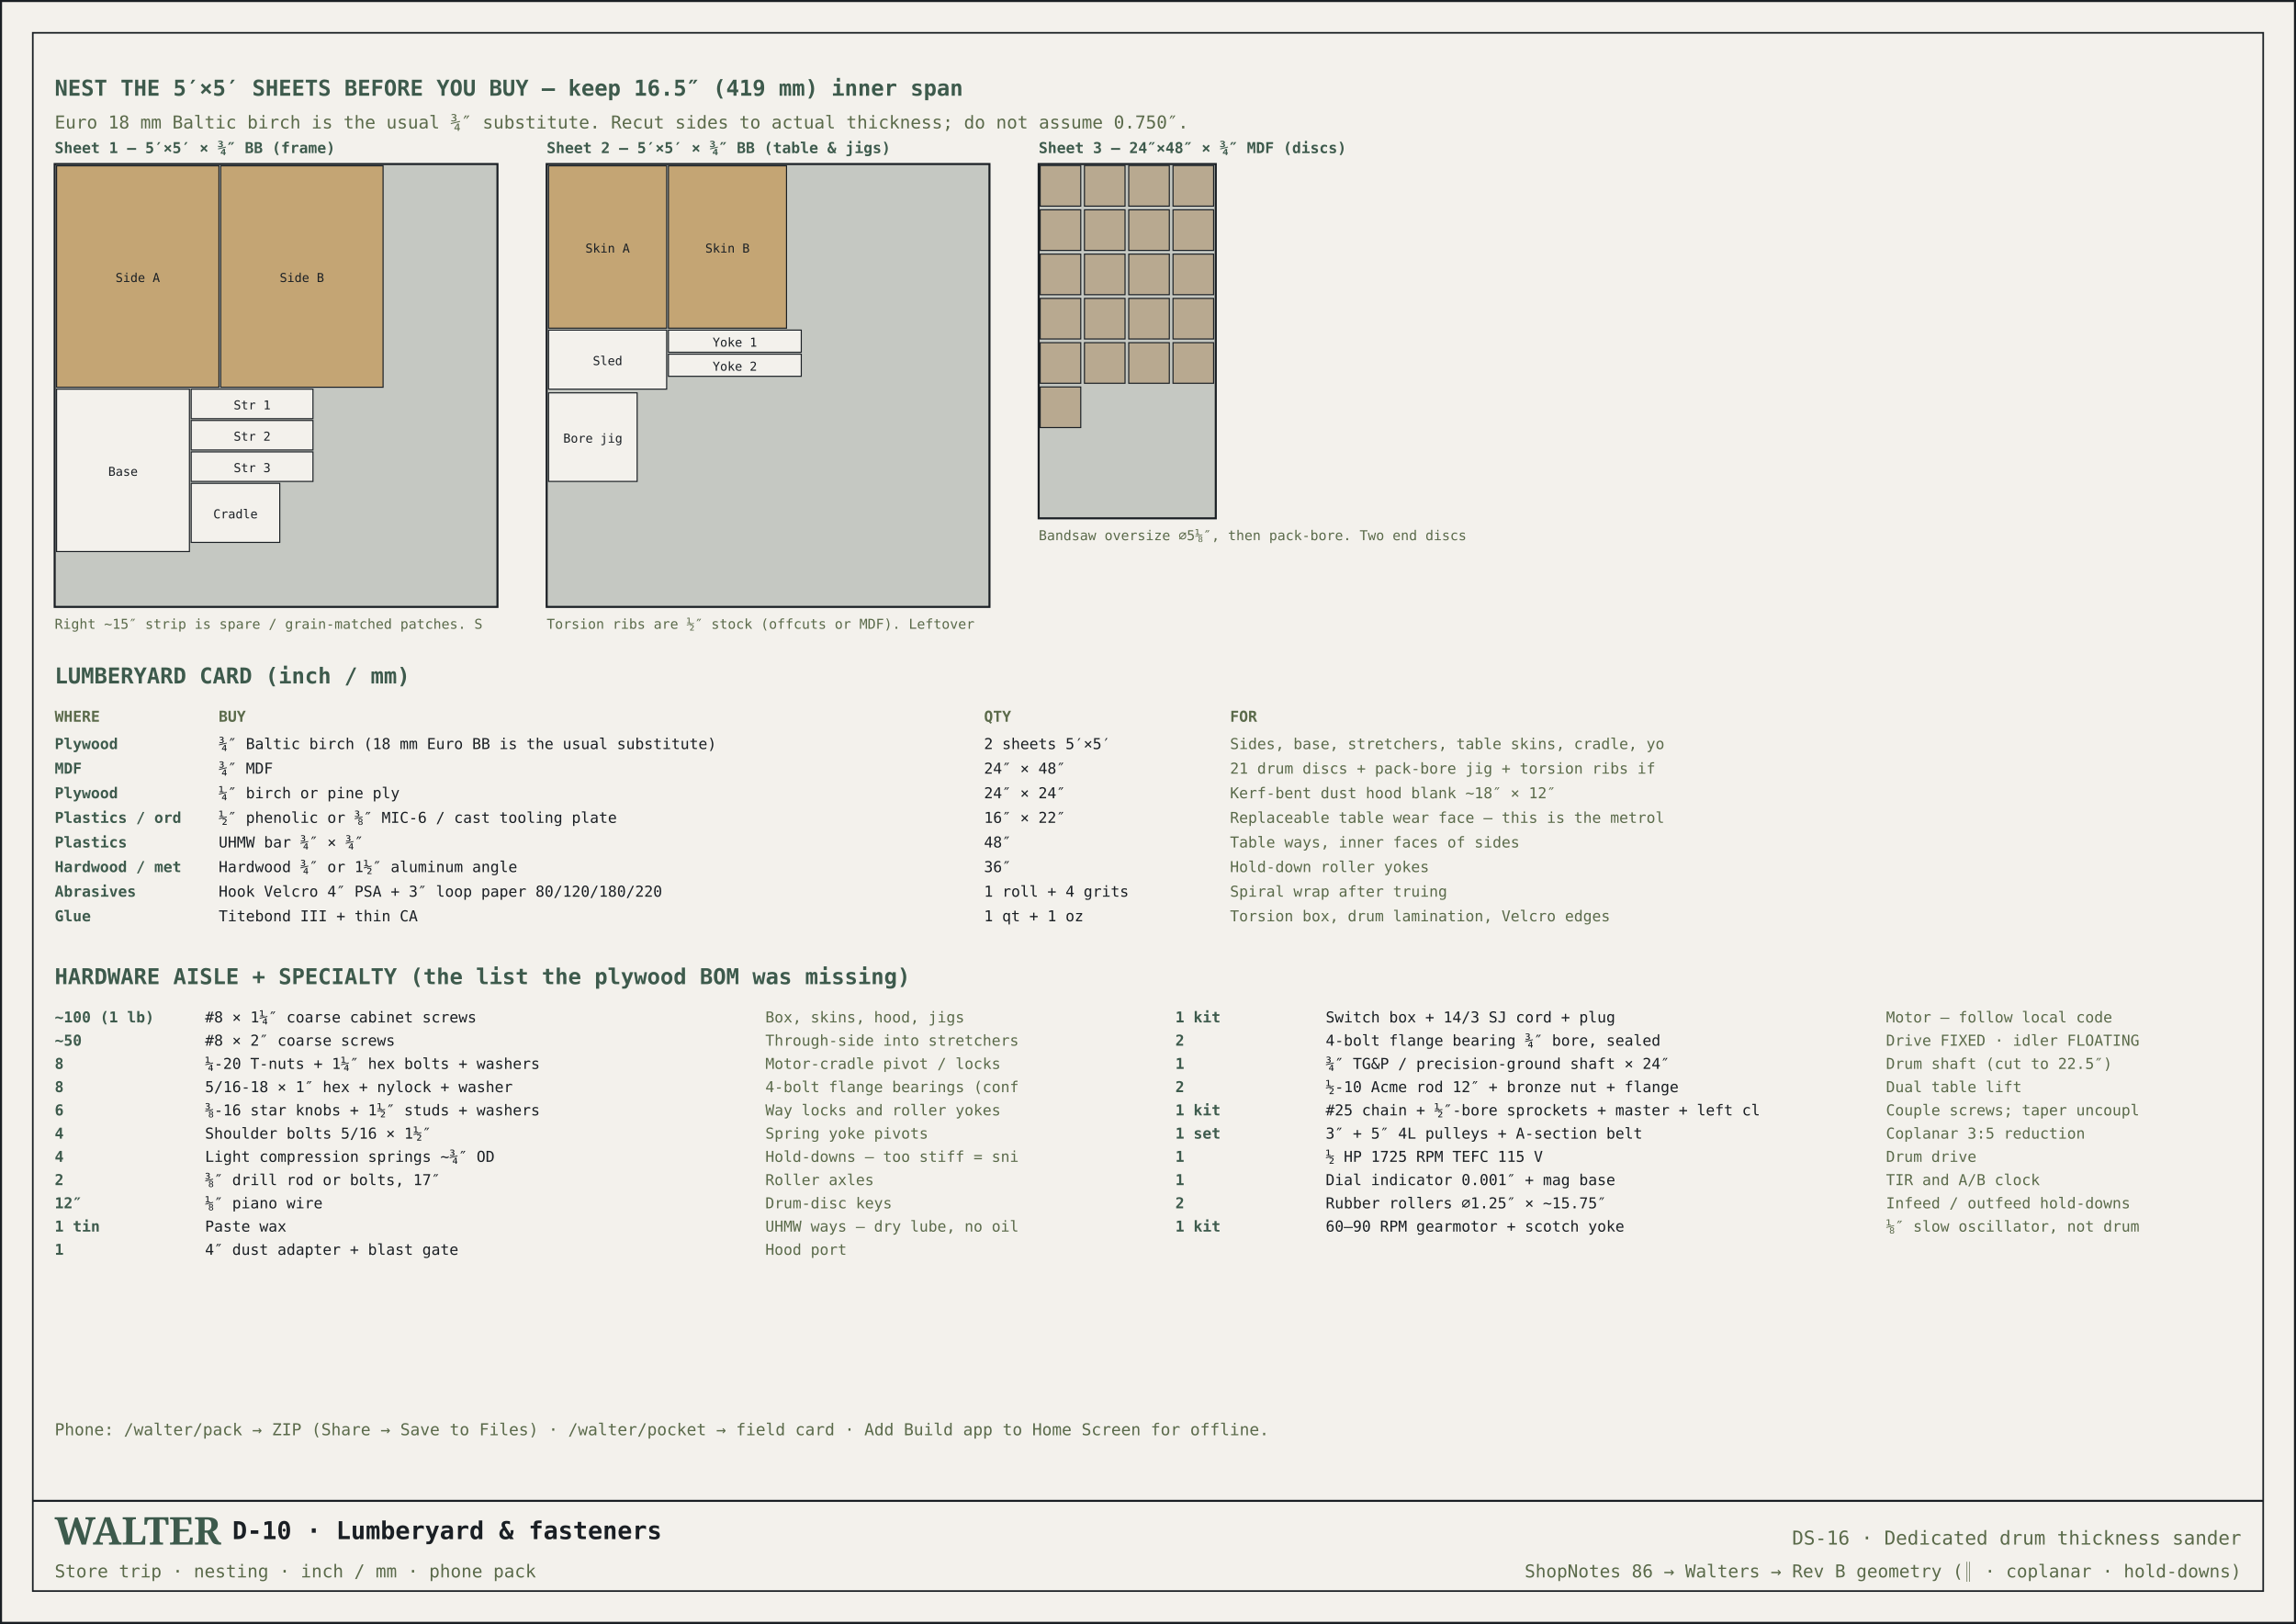
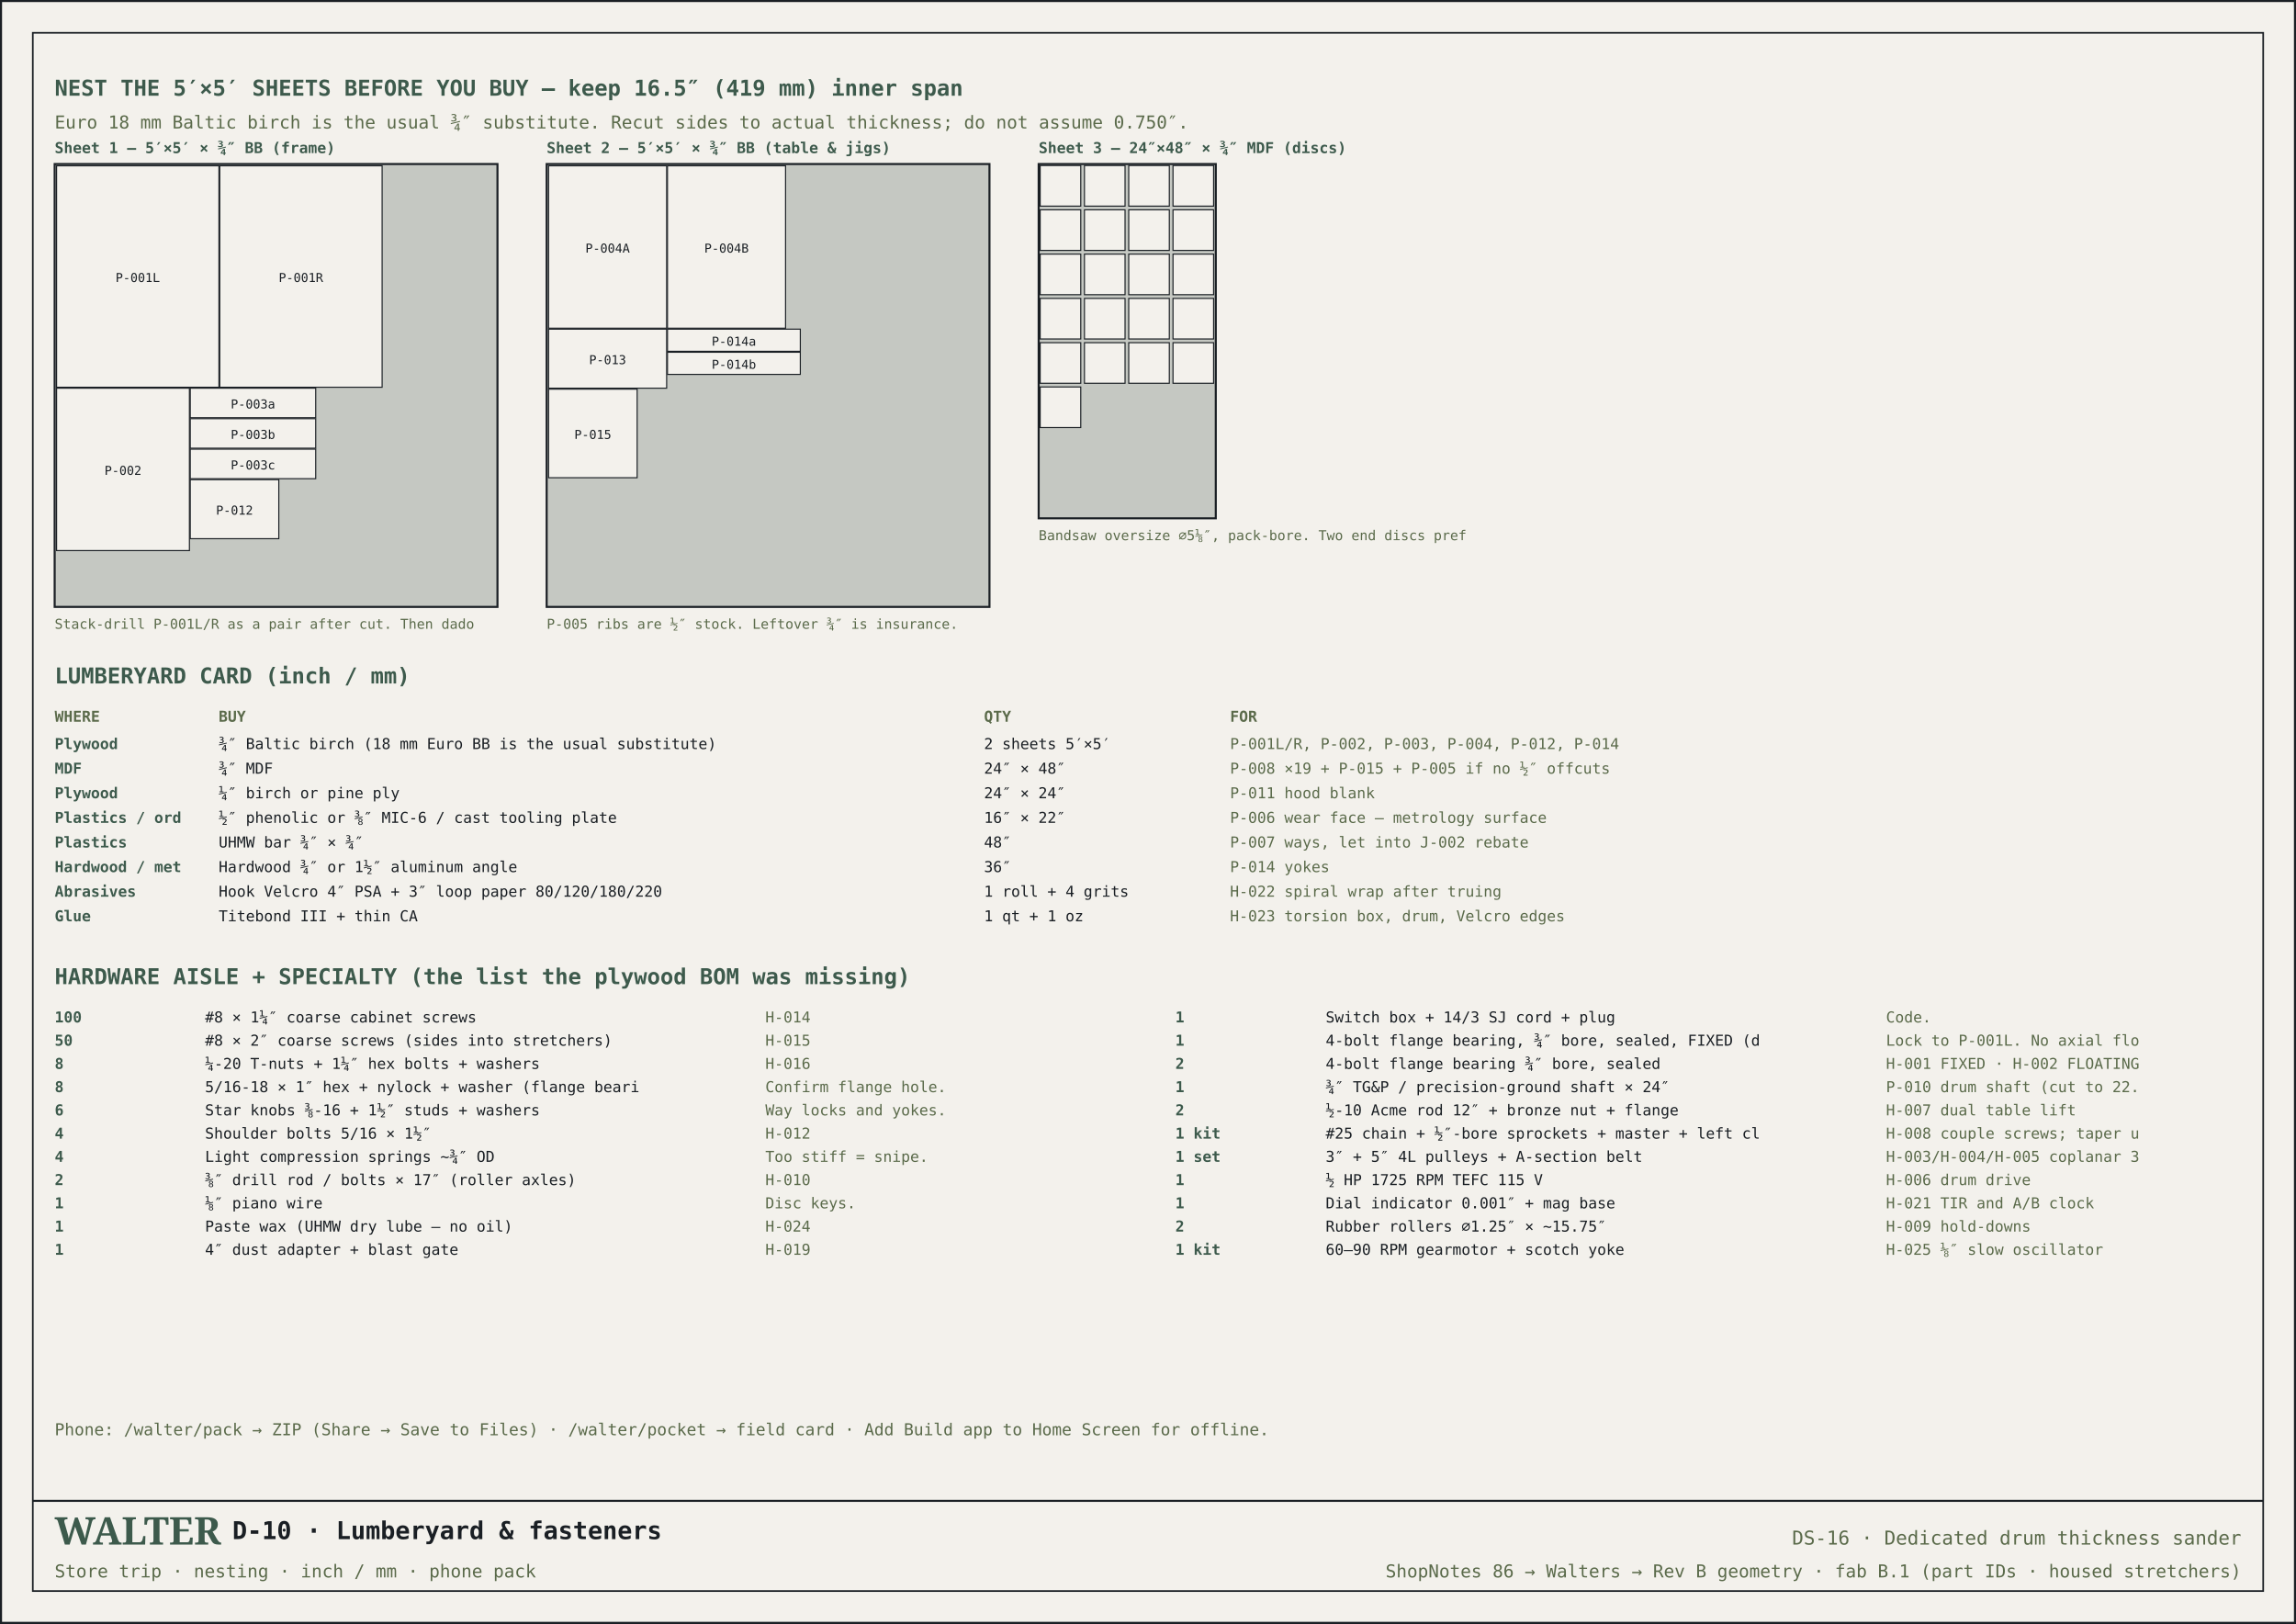
<svg xmlns="http://www.w3.org/2000/svg" width="1680" height="1188" viewBox="0 0 1680 1188">
  <rect x="0.0" y="0.0" width="1680.0" height="1188.0" fill="#f3f1ec" stroke="#1a1f24" stroke-width="3" />
  <rect x="24.0" y="24.0" width="1632.0" height="1140.0" fill="none" stroke="#1a1f24" stroke-width="1.2" />
  <line x1="24.0" y1="1098.0" x2="1656.0" y2="1098.0" stroke="#1a1f24" stroke-width="1.5" />
  <text x="40.0" y="1130.0" font-family="Georgia, serif" font-size="28" fill="#3d5a4c" text-anchor="start" font-weight="600">WALTER</text>
  <text x="170.0" y="1126.0" font-family="IBM Plex Mono, Menlo, monospace" font-size="18" fill="#1a1f24" text-anchor="start" font-weight="600">D-10  ·  Lumberyard &amp; fasteners</text>
  <text x="40.0" y="1154.0" font-family="IBM Plex Mono, Menlo, monospace" font-size="13" fill="#5a6a4a" text-anchor="start">Store trip · nesting · inch / mm · phone pack</text>
  <text x="1640.0" y="1130.0" font-family="IBM Plex Mono, Menlo, monospace" font-size="14" fill="#5a6a4a" text-anchor="end">DS-16 · Dedicated drum thickness sander</text>
-   <text x="1640.0" y="1154.0" font-family="IBM Plex Mono, Menlo, monospace" font-size="13" fill="#5a6a4a" text-anchor="end">ShopNotes 86 → Walters → Rev B geometry (∥ · coplanar · hold-downs)</text>
+   <text x="1640.0" y="1154.0" font-family="IBM Plex Mono, Menlo, monospace" font-size="13" fill="#5a6a4a" text-anchor="end">ShopNotes 86 → Walters → Rev B geometry · fab B.1 (part IDs · housed stretchers)</text>
  <text x="40.0" y="70.0" font-family="IBM Plex Mono, Menlo, monospace" font-size="16" fill="#3d5a4c" text-anchor="start" font-weight="600">NEST THE 5′×5′ SHEETS BEFORE YOU BUY — keep 16.5″ (419 mm) inner span</text>
  <text x="40.0" y="94.0" font-family="IBM Plex Mono, Menlo, monospace" font-size="13" fill="#5a6a4a" text-anchor="start">Euro 18 mm Baltic birch is the usual ¾″ substitute. Recut sides to actual thickness; do not assume 0.750″.</text>
  <rect x="40.0" y="120.0" width="324.0" height="324.0" fill="#c5c8c2" stroke="#1a1f24" stroke-width="1.5" />
  <text x="40.0" y="112.0" font-family="IBM Plex Mono, Menlo, monospace" font-size="11" fill="#3d5a4c" text-anchor="start" font-weight="600">Sheet 1 — 5′×5′ × ¾″ BB (frame)</text>
-   <rect x="41.4" y="121.3" width="118.8" height="162.0" fill="#c4a574" stroke="#1a1f24" stroke-width="0.8" />
-   <text x="100.8" y="206.3" font-family="IBM Plex Mono, Menlo, monospace" font-size="9" fill="#1a1f24" text-anchor="middle">Side A</text>
-   <rect x="161.5" y="121.3" width="118.8" height="162.0" fill="#c4a574" stroke="#1a1f24" stroke-width="0.8" />
-   <text x="220.9" y="206.3" font-family="IBM Plex Mono, Menlo, monospace" font-size="9" fill="#1a1f24" text-anchor="middle">Side B</text>
-   <rect x="41.4" y="284.7" width="97.2" height="118.8" fill="#f3f1ec" stroke="#1a1f24" stroke-width="0.8" />
-   <text x="90.0" y="348.1" font-family="IBM Plex Mono, Menlo, monospace" font-size="9" fill="#1a1f24" text-anchor="middle">Base</text>
-   <rect x="139.9" y="284.7" width="89.1" height="21.6" fill="#f3f1ec" stroke="#1a1f24" stroke-width="0.8" />
-   <text x="184.5" y="299.5" font-family="IBM Plex Mono, Menlo, monospace" font-size="9" fill="#1a1f24" text-anchor="middle">Str 1</text>
-   <rect x="139.9" y="307.6" width="89.1" height="21.6" fill="#f3f1ec" stroke="#1a1f24" stroke-width="0.8" />
-   <text x="184.5" y="322.4" font-family="IBM Plex Mono, Menlo, monospace" font-size="9" fill="#1a1f24" text-anchor="middle">Str 2</text>
-   <rect x="139.9" y="330.6" width="89.1" height="21.6" fill="#f3f1ec" stroke="#1a1f24" stroke-width="0.8" />
-   <text x="184.5" y="345.4" font-family="IBM Plex Mono, Menlo, monospace" font-size="9" fill="#1a1f24" text-anchor="middle">Str 3</text>
-   <rect x="139.9" y="353.6" width="64.8" height="43.2" fill="#f3f1ec" stroke="#1a1f24" stroke-width="0.8" />
-   <text x="172.3" y="379.2" font-family="IBM Plex Mono, Menlo, monospace" font-size="9" fill="#1a1f24" text-anchor="middle">Cradle</text>
-   <text x="40.0" y="460.0" font-family="IBM Plex Mono, Menlo, monospace" font-size="10" fill="#5a6a4a" text-anchor="start">Right ~15″ strip is spare / grain-matched patches. S</text>
+   <rect x="41.4" y="121.3" width="118.8" height="162.0" fill="#f3f1ec" stroke="#1a1f24" stroke-width="0.8" />
+   <text x="100.8" y="206.3" font-family="IBM Plex Mono, Menlo, monospace" font-size="9" fill="#1a1f24" text-anchor="middle">P-001L</text>
+   <rect x="160.8" y="121.3" width="118.8" height="162.0" fill="#f3f1ec" stroke="#1a1f24" stroke-width="0.8" />
+   <text x="220.2" y="206.3" font-family="IBM Plex Mono, Menlo, monospace" font-size="9" fill="#1a1f24" text-anchor="middle">P-001R</text>
+   <rect x="41.4" y="284.0" width="97.2" height="118.8" fill="#f3f1ec" stroke="#1a1f24" stroke-width="0.8" />
+   <text x="90.0" y="347.4" font-family="IBM Plex Mono, Menlo, monospace" font-size="9" fill="#1a1f24" text-anchor="middle">P-002</text>
+   <rect x="139.2" y="284.0" width="91.8" height="21.6" fill="#f3f1ec" stroke="#1a1f24" stroke-width="0.8" />
+   <text x="185.1" y="298.8" font-family="IBM Plex Mono, Menlo, monospace" font-size="9" fill="#1a1f24" text-anchor="middle">P-003a</text>
+   <rect x="139.2" y="306.3" width="91.8" height="21.6" fill="#f3f1ec" stroke="#1a1f24" stroke-width="0.8" />
+   <text x="185.1" y="321.1" font-family="IBM Plex Mono, Menlo, monospace" font-size="9" fill="#1a1f24" text-anchor="middle">P-003b</text>
+   <rect x="139.2" y="328.6" width="91.8" height="21.6" fill="#f3f1ec" stroke="#1a1f24" stroke-width="0.8" />
+   <text x="185.1" y="343.4" font-family="IBM Plex Mono, Menlo, monospace" font-size="9" fill="#1a1f24" text-anchor="middle">P-003c</text>
+   <rect x="139.2" y="350.9" width="64.8" height="43.2" fill="#f3f1ec" stroke="#1a1f24" stroke-width="0.8" />
+   <text x="171.6" y="376.5" font-family="IBM Plex Mono, Menlo, monospace" font-size="9" fill="#1a1f24" text-anchor="middle">P-012</text>
+   <text x="40.0" y="460.0" font-family="IBM Plex Mono, Menlo, monospace" font-size="10" fill="#5a6a4a" text-anchor="start">Stack-drill P-001L/R as a pair after cut. Then dado </text>
  <rect x="400.0" y="120.0" width="324.0" height="324.0" fill="#c5c8c2" stroke="#1a1f24" stroke-width="1.5" />
  <text x="400.0" y="112.0" font-family="IBM Plex Mono, Menlo, monospace" font-size="11" fill="#3d5a4c" text-anchor="start" font-weight="600">Sheet 2 — 5′×5′ × ¾″ BB (table &amp; jigs)</text>
-   <rect x="401.4" y="121.3" width="86.4" height="118.8" fill="#c4a574" stroke="#1a1f24" stroke-width="0.8" />
-   <text x="444.6" y="184.8" font-family="IBM Plex Mono, Menlo, monospace" font-size="9" fill="#1a1f24" text-anchor="middle">Skin A</text>
-   <rect x="489.1" y="121.3" width="86.4" height="118.8" fill="#c4a574" stroke="#1a1f24" stroke-width="0.8" />
-   <text x="532.3" y="184.8" font-family="IBM Plex Mono, Menlo, monospace" font-size="9" fill="#1a1f24" text-anchor="middle">Skin B</text>
-   <rect x="401.4" y="241.5" width="86.4" height="43.2" fill="#f3f1ec" stroke="#1a1f24" stroke-width="0.8" />
-   <text x="444.6" y="267.1" font-family="IBM Plex Mono, Menlo, monospace" font-size="9" fill="#1a1f24" text-anchor="middle">Sled</text>
-   <rect x="489.1" y="241.5" width="97.2" height="16.2" fill="#f3f1ec" stroke="#1a1f24" stroke-width="0.8" />
-   <text x="537.7" y="253.6" font-family="IBM Plex Mono, Menlo, monospace" font-size="9" fill="#1a1f24" text-anchor="middle">Yoke 1</text>
-   <rect x="489.1" y="259.1" width="97.2" height="16.2" fill="#f3f1ec" stroke="#1a1f24" stroke-width="0.8" />
-   <text x="537.7" y="271.2" font-family="IBM Plex Mono, Menlo, monospace" font-size="9" fill="#1a1f24" text-anchor="middle">Yoke 2</text>
-   <rect x="401.4" y="287.4" width="64.8" height="64.8" fill="#f3f1ec" stroke="#1a1f24" stroke-width="0.8" />
-   <text x="433.8" y="323.8" font-family="IBM Plex Mono, Menlo, monospace" font-size="9" fill="#1a1f24" text-anchor="middle">Bore jig</text>
-   <text x="400.0" y="460.0" font-family="IBM Plex Mono, Menlo, monospace" font-size="10" fill="#5a6a4a" text-anchor="start">Torsion ribs are ½″ stock (offcuts or MDF). Leftover</text>
+   <rect x="401.4" y="121.3" width="86.4" height="118.8" fill="#f3f1ec" stroke="#1a1f24" stroke-width="0.8" />
+   <text x="444.6" y="184.8" font-family="IBM Plex Mono, Menlo, monospace" font-size="9" fill="#1a1f24" text-anchor="middle">P-004A</text>
+   <rect x="488.4" y="121.3" width="86.4" height="118.8" fill="#f3f1ec" stroke="#1a1f24" stroke-width="0.8" />
+   <text x="531.6" y="184.8" font-family="IBM Plex Mono, Menlo, monospace" font-size="9" fill="#1a1f24" text-anchor="middle">P-004B</text>
+   <rect x="401.4" y="240.8" width="86.4" height="43.2" fill="#f3f1ec" stroke="#1a1f24" stroke-width="0.8" />
+   <text x="444.6" y="266.4" font-family="IBM Plex Mono, Menlo, monospace" font-size="9" fill="#1a1f24" text-anchor="middle">P-013</text>
+   <rect x="488.4" y="240.8" width="97.2" height="16.2" fill="#f3f1ec" stroke="#1a1f24" stroke-width="0.8" />
+   <text x="537.0" y="252.9" font-family="IBM Plex Mono, Menlo, monospace" font-size="9" fill="#1a1f24" text-anchor="middle">P-014a</text>
+   <rect x="488.4" y="257.7" width="97.2" height="16.2" fill="#f3f1ec" stroke="#1a1f24" stroke-width="0.8" />
+   <text x="537.0" y="269.8" font-family="IBM Plex Mono, Menlo, monospace" font-size="9" fill="#1a1f24" text-anchor="middle">P-014b</text>
+   <rect x="401.4" y="284.7" width="64.8" height="64.8" fill="#f3f1ec" stroke="#1a1f24" stroke-width="0.8" />
+   <text x="433.8" y="321.1" font-family="IBM Plex Mono, Menlo, monospace" font-size="9" fill="#1a1f24" text-anchor="middle">P-015</text>
+   <text x="400.0" y="460.0" font-family="IBM Plex Mono, Menlo, monospace" font-size="10" fill="#5a6a4a" text-anchor="start">P-005 ribs are ½″ stock. Leftover ¾″ is insurance.</text>
  <rect x="760.0" y="120.0" width="129.6" height="259.2" fill="#c5c8c2" stroke="#1a1f24" stroke-width="1.5" />
  <text x="760.0" y="112.0" font-family="IBM Plex Mono, Menlo, monospace" font-size="11" fill="#3d5a4c" text-anchor="start" font-weight="600">Sheet 3 — 24″×48″ × ¾″ MDF (discs)</text>
-   <rect x="761.1" y="121.1" width="29.7" height="29.7" fill="#b8a990" stroke="#1a1f24" stroke-width="0.8" />
-   <rect x="793.5" y="121.1" width="29.7" height="29.7" fill="#b8a990" stroke="#1a1f24" stroke-width="0.8" />
-   <rect x="825.9" y="121.1" width="29.7" height="29.7" fill="#b8a990" stroke="#1a1f24" stroke-width="0.8" />
-   <rect x="858.3" y="121.1" width="29.7" height="29.7" fill="#b8a990" stroke="#1a1f24" stroke-width="0.8" />
-   <rect x="761.1" y="153.5" width="29.7" height="29.7" fill="#b8a990" stroke="#1a1f24" stroke-width="0.8" />
-   <rect x="793.5" y="153.5" width="29.7" height="29.7" fill="#b8a990" stroke="#1a1f24" stroke-width="0.8" />
-   <rect x="825.9" y="153.5" width="29.7" height="29.7" fill="#b8a990" stroke="#1a1f24" stroke-width="0.8" />
-   <rect x="858.3" y="153.5" width="29.7" height="29.7" fill="#b8a990" stroke="#1a1f24" stroke-width="0.8" />
-   <rect x="761.1" y="185.9" width="29.7" height="29.7" fill="#b8a990" stroke="#1a1f24" stroke-width="0.8" />
-   <rect x="793.5" y="185.9" width="29.7" height="29.7" fill="#b8a990" stroke="#1a1f24" stroke-width="0.8" />
-   <rect x="825.9" y="185.9" width="29.7" height="29.7" fill="#b8a990" stroke="#1a1f24" stroke-width="0.8" />
-   <rect x="858.3" y="185.9" width="29.7" height="29.7" fill="#b8a990" stroke="#1a1f24" stroke-width="0.8" />
-   <rect x="761.1" y="218.3" width="29.7" height="29.7" fill="#b8a990" stroke="#1a1f24" stroke-width="0.8" />
-   <rect x="793.5" y="218.3" width="29.7" height="29.7" fill="#b8a990" stroke="#1a1f24" stroke-width="0.8" />
-   <rect x="825.9" y="218.3" width="29.7" height="29.7" fill="#b8a990" stroke="#1a1f24" stroke-width="0.8" />
-   <rect x="858.3" y="218.3" width="29.7" height="29.7" fill="#b8a990" stroke="#1a1f24" stroke-width="0.8" />
-   <rect x="761.1" y="250.7" width="29.7" height="29.7" fill="#b8a990" stroke="#1a1f24" stroke-width="0.8" />
-   <rect x="793.5" y="250.7" width="29.7" height="29.7" fill="#b8a990" stroke="#1a1f24" stroke-width="0.8" />
-   <rect x="825.9" y="250.7" width="29.7" height="29.7" fill="#b8a990" stroke="#1a1f24" stroke-width="0.8" />
-   <rect x="858.3" y="250.7" width="29.7" height="29.7" fill="#b8a990" stroke="#1a1f24" stroke-width="0.8" />
-   <rect x="761.1" y="283.1" width="29.7" height="29.7" fill="#b8a990" stroke="#1a1f24" stroke-width="0.8" />
-   <text x="760.0" y="395.2" font-family="IBM Plex Mono, Menlo, monospace" font-size="10" fill="#5a6a4a" text-anchor="start">Bandsaw oversize ⌀5⅛″, then pack-bore. Two end discs</text>
+   <rect x="761.1" y="121.1" width="29.7" height="29.7" fill="#f3f1ec" stroke="#1a1f24" stroke-width="0.8" />
+   <rect x="793.5" y="121.1" width="29.7" height="29.7" fill="#f3f1ec" stroke="#1a1f24" stroke-width="0.8" />
+   <rect x="825.9" y="121.1" width="29.7" height="29.7" fill="#f3f1ec" stroke="#1a1f24" stroke-width="0.8" />
+   <rect x="858.3" y="121.1" width="29.7" height="29.7" fill="#f3f1ec" stroke="#1a1f24" stroke-width="0.8" />
+   <rect x="761.1" y="153.5" width="29.7" height="29.7" fill="#f3f1ec" stroke="#1a1f24" stroke-width="0.8" />
+   <rect x="793.5" y="153.5" width="29.7" height="29.7" fill="#f3f1ec" stroke="#1a1f24" stroke-width="0.8" />
+   <rect x="825.9" y="153.5" width="29.7" height="29.7" fill="#f3f1ec" stroke="#1a1f24" stroke-width="0.8" />
+   <rect x="858.3" y="153.5" width="29.7" height="29.7" fill="#f3f1ec" stroke="#1a1f24" stroke-width="0.8" />
+   <rect x="761.1" y="185.9" width="29.7" height="29.7" fill="#f3f1ec" stroke="#1a1f24" stroke-width="0.8" />
+   <rect x="793.5" y="185.9" width="29.7" height="29.7" fill="#f3f1ec" stroke="#1a1f24" stroke-width="0.8" />
+   <rect x="825.9" y="185.9" width="29.7" height="29.7" fill="#f3f1ec" stroke="#1a1f24" stroke-width="0.8" />
+   <rect x="858.3" y="185.9" width="29.7" height="29.7" fill="#f3f1ec" stroke="#1a1f24" stroke-width="0.8" />
+   <rect x="761.1" y="218.3" width="29.7" height="29.7" fill="#f3f1ec" stroke="#1a1f24" stroke-width="0.8" />
+   <rect x="793.5" y="218.3" width="29.7" height="29.7" fill="#f3f1ec" stroke="#1a1f24" stroke-width="0.8" />
+   <rect x="825.9" y="218.3" width="29.7" height="29.7" fill="#f3f1ec" stroke="#1a1f24" stroke-width="0.8" />
+   <rect x="858.3" y="218.3" width="29.7" height="29.7" fill="#f3f1ec" stroke="#1a1f24" stroke-width="0.8" />
+   <rect x="761.1" y="250.7" width="29.7" height="29.7" fill="#f3f1ec" stroke="#1a1f24" stroke-width="0.8" />
+   <rect x="793.5" y="250.7" width="29.7" height="29.7" fill="#f3f1ec" stroke="#1a1f24" stroke-width="0.8" />
+   <rect x="825.9" y="250.7" width="29.7" height="29.7" fill="#f3f1ec" stroke="#1a1f24" stroke-width="0.8" />
+   <rect x="858.3" y="250.7" width="29.7" height="29.7" fill="#f3f1ec" stroke="#1a1f24" stroke-width="0.8" />
+   <rect x="761.1" y="283.1" width="29.7" height="29.7" fill="#f3f1ec" stroke="#1a1f24" stroke-width="0.8" />
+   <text x="760.0" y="395.2" font-family="IBM Plex Mono, Menlo, monospace" font-size="10" fill="#5a6a4a" text-anchor="start">Bandsaw oversize ⌀5⅛″, pack-bore. Two end discs pref</text>
  <text x="40.0" y="500.0" font-family="IBM Plex Mono, Menlo, monospace" font-size="16" fill="#3d5a4c" text-anchor="start" font-weight="600">LUMBERYARD CARD  (inch / mm)</text>
  <text x="40.0" y="528.0" font-family="IBM Plex Mono, Menlo, monospace" font-size="11" fill="#5a6a4a" text-anchor="start" font-weight="600">WHERE</text>
  <text x="160.0" y="528.0" font-family="IBM Plex Mono, Menlo, monospace" font-size="11" fill="#5a6a4a" text-anchor="start" font-weight="600">BUY</text>
  <text x="720.0" y="528.0" font-family="IBM Plex Mono, Menlo, monospace" font-size="11" fill="#5a6a4a" text-anchor="start" font-weight="600">QTY</text>
  <text x="900.0" y="528.0" font-family="IBM Plex Mono, Menlo, monospace" font-size="11" fill="#5a6a4a" text-anchor="start" font-weight="600">FOR</text>
  <text x="40.0" y="548.0" font-family="IBM Plex Mono, Menlo, monospace" font-size="11" fill="#3d5a4c" text-anchor="start" font-weight="600">Plywood</text>
  <text x="160.0" y="548.0" font-family="IBM Plex Mono, Menlo, monospace" font-size="11" fill="#1a1f24" text-anchor="start">¾″ Baltic birch (18 mm Euro BB is the usual substitute)</text>
  <text x="720.0" y="548.0" font-family="IBM Plex Mono, Menlo, monospace" font-size="11" fill="#1a1f24" text-anchor="start">2 sheets 5′×5′</text>
-   <text x="900.0" y="548.0" font-family="IBM Plex Mono, Menlo, monospace" font-size="11" fill="#5a6a4a" text-anchor="start">Sides, base, stretchers, table skins, cradle, yo</text>
+   <text x="900.0" y="548.0" font-family="IBM Plex Mono, Menlo, monospace" font-size="11" fill="#5a6a4a" text-anchor="start">P-001L/R, P-002, P-003, P-004, P-012, P-014</text>
  <text x="40.0" y="566.0" font-family="IBM Plex Mono, Menlo, monospace" font-size="11" fill="#3d5a4c" text-anchor="start" font-weight="600">MDF</text>
  <text x="160.0" y="566.0" font-family="IBM Plex Mono, Menlo, monospace" font-size="11" fill="#1a1f24" text-anchor="start">¾″ MDF</text>
  <text x="720.0" y="566.0" font-family="IBM Plex Mono, Menlo, monospace" font-size="11" fill="#1a1f24" text-anchor="start">24″ × 48″</text>
-   <text x="900.0" y="566.0" font-family="IBM Plex Mono, Menlo, monospace" font-size="11" fill="#5a6a4a" text-anchor="start">21 drum discs + pack-bore jig + torsion ribs if </text>
+   <text x="900.0" y="566.0" font-family="IBM Plex Mono, Menlo, monospace" font-size="11" fill="#5a6a4a" text-anchor="start">P-008 ×19 + P-015 + P-005 if no ½″ offcuts</text>
  <text x="40.0" y="584.0" font-family="IBM Plex Mono, Menlo, monospace" font-size="11" fill="#3d5a4c" text-anchor="start" font-weight="600">Plywood</text>
  <text x="160.0" y="584.0" font-family="IBM Plex Mono, Menlo, monospace" font-size="11" fill="#1a1f24" text-anchor="start">¼″ birch or pine ply</text>
  <text x="720.0" y="584.0" font-family="IBM Plex Mono, Menlo, monospace" font-size="11" fill="#1a1f24" text-anchor="start">24″ × 24″</text>
-   <text x="900.0" y="584.0" font-family="IBM Plex Mono, Menlo, monospace" font-size="11" fill="#5a6a4a" text-anchor="start">Kerf-bent dust hood blank ~18″ × 12″</text>
+   <text x="900.0" y="584.0" font-family="IBM Plex Mono, Menlo, monospace" font-size="11" fill="#5a6a4a" text-anchor="start">P-011 hood blank</text>
  <text x="40.0" y="602.0" font-family="IBM Plex Mono, Menlo, monospace" font-size="11" fill="#3d5a4c" text-anchor="start" font-weight="600">Plastics / ord</text>
  <text x="160.0" y="602.0" font-family="IBM Plex Mono, Menlo, monospace" font-size="11" fill="#1a1f24" text-anchor="start">½″ phenolic or ⅜″ MIC-6 / cast tooling plate</text>
  <text x="720.0" y="602.0" font-family="IBM Plex Mono, Menlo, monospace" font-size="11" fill="#1a1f24" text-anchor="start">16″ × 22″</text>
-   <text x="900.0" y="602.0" font-family="IBM Plex Mono, Menlo, monospace" font-size="11" fill="#5a6a4a" text-anchor="start">Replaceable table wear face — this is the metrol</text>
+   <text x="900.0" y="602.0" font-family="IBM Plex Mono, Menlo, monospace" font-size="11" fill="#5a6a4a" text-anchor="start">P-006 wear face — metrology surface</text>
  <text x="40.0" y="620.0" font-family="IBM Plex Mono, Menlo, monospace" font-size="11" fill="#3d5a4c" text-anchor="start" font-weight="600">Plastics</text>
  <text x="160.0" y="620.0" font-family="IBM Plex Mono, Menlo, monospace" font-size="11" fill="#1a1f24" text-anchor="start">UHMW bar ¾″ × ¾″</text>
  <text x="720.0" y="620.0" font-family="IBM Plex Mono, Menlo, monospace" font-size="11" fill="#1a1f24" text-anchor="start">48″</text>
-   <text x="900.0" y="620.0" font-family="IBM Plex Mono, Menlo, monospace" font-size="11" fill="#5a6a4a" text-anchor="start">Table ways, inner faces of sides</text>
+   <text x="900.0" y="620.0" font-family="IBM Plex Mono, Menlo, monospace" font-size="11" fill="#5a6a4a" text-anchor="start">P-007 ways, let into J-002 rebate</text>
  <text x="40.0" y="638.0" font-family="IBM Plex Mono, Menlo, monospace" font-size="11" fill="#3d5a4c" text-anchor="start" font-weight="600">Hardwood / met</text>
  <text x="160.0" y="638.0" font-family="IBM Plex Mono, Menlo, monospace" font-size="11" fill="#1a1f24" text-anchor="start">Hardwood ¾″ or 1½″ aluminum angle</text>
  <text x="720.0" y="638.0" font-family="IBM Plex Mono, Menlo, monospace" font-size="11" fill="#1a1f24" text-anchor="start">36″</text>
-   <text x="900.0" y="638.0" font-family="IBM Plex Mono, Menlo, monospace" font-size="11" fill="#5a6a4a" text-anchor="start">Hold-down roller yokes</text>
+   <text x="900.0" y="638.0" font-family="IBM Plex Mono, Menlo, monospace" font-size="11" fill="#5a6a4a" text-anchor="start">P-014 yokes</text>
  <text x="40.0" y="656.0" font-family="IBM Plex Mono, Menlo, monospace" font-size="11" fill="#3d5a4c" text-anchor="start" font-weight="600">Abrasives</text>
  <text x="160.0" y="656.0" font-family="IBM Plex Mono, Menlo, monospace" font-size="11" fill="#1a1f24" text-anchor="start">Hook Velcro 4″ PSA + 3″ loop paper 80/120/180/220</text>
  <text x="720.0" y="656.0" font-family="IBM Plex Mono, Menlo, monospace" font-size="11" fill="#1a1f24" text-anchor="start">1 roll + 4 grits</text>
-   <text x="900.0" y="656.0" font-family="IBM Plex Mono, Menlo, monospace" font-size="11" fill="#5a6a4a" text-anchor="start">Spiral wrap after truing</text>
+   <text x="900.0" y="656.0" font-family="IBM Plex Mono, Menlo, monospace" font-size="11" fill="#5a6a4a" text-anchor="start">H-022 spiral wrap after truing</text>
  <text x="40.0" y="674.0" font-family="IBM Plex Mono, Menlo, monospace" font-size="11" fill="#3d5a4c" text-anchor="start" font-weight="600">Glue</text>
  <text x="160.0" y="674.0" font-family="IBM Plex Mono, Menlo, monospace" font-size="11" fill="#1a1f24" text-anchor="start">Titebond III + thin CA</text>
  <text x="720.0" y="674.0" font-family="IBM Plex Mono, Menlo, monospace" font-size="11" fill="#1a1f24" text-anchor="start">1 qt + 1 oz</text>
-   <text x="900.0" y="674.0" font-family="IBM Plex Mono, Menlo, monospace" font-size="11" fill="#5a6a4a" text-anchor="start">Torsion box, drum lamination, Velcro edges</text>
+   <text x="900.0" y="674.0" font-family="IBM Plex Mono, Menlo, monospace" font-size="11" fill="#5a6a4a" text-anchor="start">H-023 torsion box, drum, Velcro edges</text>
  <text x="40.0" y="720.0" font-family="IBM Plex Mono, Menlo, monospace" font-size="16" fill="#3d5a4c" text-anchor="start" font-weight="600">HARDWARE AISLE + SPECIALTY  (the list the plywood BOM was missing)</text>
-   <text x="40.0" y="748.0" font-family="IBM Plex Mono, Menlo, monospace" font-size="11" fill="#3d5a4c" text-anchor="start" font-weight="600">~100 (1 lb)</text>
+   <text x="40.0" y="748.0" font-family="IBM Plex Mono, Menlo, monospace" font-size="11" fill="#3d5a4c" text-anchor="start" font-weight="600">100</text>
  <text x="150.0" y="748.0" font-family="IBM Plex Mono, Menlo, monospace" font-size="11" fill="#1a1f24" text-anchor="start">#8 × 1¼″ coarse cabinet screws</text>
-   <text x="560.0" y="748.0" font-family="IBM Plex Mono, Menlo, monospace" font-size="11" fill="#5a6a4a" text-anchor="start">Box, skins, hood, jigs</text>
-   <text x="40.0" y="765.0" font-family="IBM Plex Mono, Menlo, monospace" font-size="11" fill="#3d5a4c" text-anchor="start" font-weight="600">~50</text>
-   <text x="150.0" y="765.0" font-family="IBM Plex Mono, Menlo, monospace" font-size="11" fill="#1a1f24" text-anchor="start">#8 × 2″ coarse screws</text>
-   <text x="560.0" y="765.0" font-family="IBM Plex Mono, Menlo, monospace" font-size="11" fill="#5a6a4a" text-anchor="start">Through-side into stretchers</text>
+   <text x="560.0" y="748.0" font-family="IBM Plex Mono, Menlo, monospace" font-size="11" fill="#5a6a4a" text-anchor="start">H-014</text>
+   <text x="40.0" y="765.0" font-family="IBM Plex Mono, Menlo, monospace" font-size="11" fill="#3d5a4c" text-anchor="start" font-weight="600">50</text>
+   <text x="150.0" y="765.0" font-family="IBM Plex Mono, Menlo, monospace" font-size="11" fill="#1a1f24" text-anchor="start">#8 × 2″ coarse screws (sides into stretchers)</text>
+   <text x="560.0" y="765.0" font-family="IBM Plex Mono, Menlo, monospace" font-size="11" fill="#5a6a4a" text-anchor="start">H-015</text>
  <text x="40.0" y="782.0" font-family="IBM Plex Mono, Menlo, monospace" font-size="11" fill="#3d5a4c" text-anchor="start" font-weight="600">8</text>
  <text x="150.0" y="782.0" font-family="IBM Plex Mono, Menlo, monospace" font-size="11" fill="#1a1f24" text-anchor="start">¼-20 T-nuts + 1¼″ hex bolts + washers</text>
-   <text x="560.0" y="782.0" font-family="IBM Plex Mono, Menlo, monospace" font-size="11" fill="#5a6a4a" text-anchor="start">Motor-cradle pivot / locks</text>
+   <text x="560.0" y="782.0" font-family="IBM Plex Mono, Menlo, monospace" font-size="11" fill="#5a6a4a" text-anchor="start">H-016</text>
  <text x="40.0" y="799.0" font-family="IBM Plex Mono, Menlo, monospace" font-size="11" fill="#3d5a4c" text-anchor="start" font-weight="600">8</text>
-   <text x="150.0" y="799.0" font-family="IBM Plex Mono, Menlo, monospace" font-size="11" fill="#1a1f24" text-anchor="start">5/16-18 × 1″ hex + nylock + washer</text>
-   <text x="560.0" y="799.0" font-family="IBM Plex Mono, Menlo, monospace" font-size="11" fill="#5a6a4a" text-anchor="start">4-bolt flange bearings (conf</text>
+   <text x="150.0" y="799.0" font-family="IBM Plex Mono, Menlo, monospace" font-size="11" fill="#1a1f24" text-anchor="start">5/16-18 × 1″ hex + nylock + washer (flange beari</text>
+   <text x="560.0" y="799.0" font-family="IBM Plex Mono, Menlo, monospace" font-size="11" fill="#5a6a4a" text-anchor="start">Confirm flange hole.</text>
  <text x="40.0" y="816.0" font-family="IBM Plex Mono, Menlo, monospace" font-size="11" fill="#3d5a4c" text-anchor="start" font-weight="600">6</text>
-   <text x="150.0" y="816.0" font-family="IBM Plex Mono, Menlo, monospace" font-size="11" fill="#1a1f24" text-anchor="start">⅜-16 star knobs + 1½″ studs + washers</text>
-   <text x="560.0" y="816.0" font-family="IBM Plex Mono, Menlo, monospace" font-size="11" fill="#5a6a4a" text-anchor="start">Way locks and roller yokes</text>
+   <text x="150.0" y="816.0" font-family="IBM Plex Mono, Menlo, monospace" font-size="11" fill="#1a1f24" text-anchor="start">Star knobs ⅜-16 + 1½″ studs + washers</text>
+   <text x="560.0" y="816.0" font-family="IBM Plex Mono, Menlo, monospace" font-size="11" fill="#5a6a4a" text-anchor="start">Way locks and yokes.</text>
  <text x="40.0" y="833.0" font-family="IBM Plex Mono, Menlo, monospace" font-size="11" fill="#3d5a4c" text-anchor="start" font-weight="600">4</text>
  <text x="150.0" y="833.0" font-family="IBM Plex Mono, Menlo, monospace" font-size="11" fill="#1a1f24" text-anchor="start">Shoulder bolts 5/16 × 1½″</text>
-   <text x="560.0" y="833.0" font-family="IBM Plex Mono, Menlo, monospace" font-size="11" fill="#5a6a4a" text-anchor="start">Spring yoke pivots</text>
+   <text x="560.0" y="833.0" font-family="IBM Plex Mono, Menlo, monospace" font-size="11" fill="#5a6a4a" text-anchor="start">H-012</text>
  <text x="40.0" y="850.0" font-family="IBM Plex Mono, Menlo, monospace" font-size="11" fill="#3d5a4c" text-anchor="start" font-weight="600">4</text>
  <text x="150.0" y="850.0" font-family="IBM Plex Mono, Menlo, monospace" font-size="11" fill="#1a1f24" text-anchor="start">Light compression springs ~¾″ OD</text>
-   <text x="560.0" y="850.0" font-family="IBM Plex Mono, Menlo, monospace" font-size="11" fill="#5a6a4a" text-anchor="start">Hold-downs — too stiff = sni</text>
+   <text x="560.0" y="850.0" font-family="IBM Plex Mono, Menlo, monospace" font-size="11" fill="#5a6a4a" text-anchor="start">Too stiff = snipe.</text>
  <text x="40.0" y="867.0" font-family="IBM Plex Mono, Menlo, monospace" font-size="11" fill="#3d5a4c" text-anchor="start" font-weight="600">2</text>
-   <text x="150.0" y="867.0" font-family="IBM Plex Mono, Menlo, monospace" font-size="11" fill="#1a1f24" text-anchor="start">⅜″ drill rod or bolts, 17″</text>
-   <text x="560.0" y="867.0" font-family="IBM Plex Mono, Menlo, monospace" font-size="11" fill="#5a6a4a" text-anchor="start">Roller axles</text>
-   <text x="40.0" y="884.0" font-family="IBM Plex Mono, Menlo, monospace" font-size="11" fill="#3d5a4c" text-anchor="start" font-weight="600">12″</text>
+   <text x="150.0" y="867.0" font-family="IBM Plex Mono, Menlo, monospace" font-size="11" fill="#1a1f24" text-anchor="start">⅜″ drill rod / bolts × 17″ (roller axles)</text>
+   <text x="560.0" y="867.0" font-family="IBM Plex Mono, Menlo, monospace" font-size="11" fill="#5a6a4a" text-anchor="start">H-010</text>
+   <text x="40.0" y="884.0" font-family="IBM Plex Mono, Menlo, monospace" font-size="11" fill="#3d5a4c" text-anchor="start" font-weight="600">1</text>
  <text x="150.0" y="884.0" font-family="IBM Plex Mono, Menlo, monospace" font-size="11" fill="#1a1f24" text-anchor="start">⅛″ piano wire</text>
-   <text x="560.0" y="884.0" font-family="IBM Plex Mono, Menlo, monospace" font-size="11" fill="#5a6a4a" text-anchor="start">Drum-disc keys</text>
-   <text x="40.0" y="901.0" font-family="IBM Plex Mono, Menlo, monospace" font-size="11" fill="#3d5a4c" text-anchor="start" font-weight="600">1 tin</text>
-   <text x="150.0" y="901.0" font-family="IBM Plex Mono, Menlo, monospace" font-size="11" fill="#1a1f24" text-anchor="start">Paste wax</text>
-   <text x="560.0" y="901.0" font-family="IBM Plex Mono, Menlo, monospace" font-size="11" fill="#5a6a4a" text-anchor="start">UHMW ways — dry lube, no oil</text>
+   <text x="560.0" y="884.0" font-family="IBM Plex Mono, Menlo, monospace" font-size="11" fill="#5a6a4a" text-anchor="start">Disc keys.</text>
+   <text x="40.0" y="901.0" font-family="IBM Plex Mono, Menlo, monospace" font-size="11" fill="#3d5a4c" text-anchor="start" font-weight="600">1</text>
+   <text x="150.0" y="901.0" font-family="IBM Plex Mono, Menlo, monospace" font-size="11" fill="#1a1f24" text-anchor="start">Paste wax (UHMW dry lube — no oil)</text>
+   <text x="560.0" y="901.0" font-family="IBM Plex Mono, Menlo, monospace" font-size="11" fill="#5a6a4a" text-anchor="start">H-024</text>
  <text x="40.0" y="918.0" font-family="IBM Plex Mono, Menlo, monospace" font-size="11" fill="#3d5a4c" text-anchor="start" font-weight="600">1</text>
  <text x="150.0" y="918.0" font-family="IBM Plex Mono, Menlo, monospace" font-size="11" fill="#1a1f24" text-anchor="start">4″ dust adapter + blast gate</text>
-   <text x="560.0" y="918.0" font-family="IBM Plex Mono, Menlo, monospace" font-size="11" fill="#5a6a4a" text-anchor="start">Hood port</text>
-   <text x="860.0" y="748.0" font-family="IBM Plex Mono, Menlo, monospace" font-size="11" fill="#3d5a4c" text-anchor="start" font-weight="600">1 kit</text>
+   <text x="560.0" y="918.0" font-family="IBM Plex Mono, Menlo, monospace" font-size="11" fill="#5a6a4a" text-anchor="start">H-019</text>
+   <text x="860.0" y="748.0" font-family="IBM Plex Mono, Menlo, monospace" font-size="11" fill="#3d5a4c" text-anchor="start" font-weight="600">1</text>
  <text x="970.0" y="748.0" font-family="IBM Plex Mono, Menlo, monospace" font-size="11" fill="#1a1f24" text-anchor="start">Switch box + 14/3 SJ cord + plug</text>
-   <text x="1380.0" y="748.0" font-family="IBM Plex Mono, Menlo, monospace" font-size="11" fill="#5a6a4a" text-anchor="start">Motor — follow local code</text>
-   <text x="860.0" y="765.0" font-family="IBM Plex Mono, Menlo, monospace" font-size="11" fill="#3d5a4c" text-anchor="start" font-weight="600">2</text>
-   <text x="970.0" y="765.0" font-family="IBM Plex Mono, Menlo, monospace" font-size="11" fill="#1a1f24" text-anchor="start">4-bolt flange bearing ¾″ bore, sealed</text>
-   <text x="1380.0" y="765.0" font-family="IBM Plex Mono, Menlo, monospace" font-size="11" fill="#5a6a4a" text-anchor="start">Drive FIXED · idler FLOATING</text>
-   <text x="860.0" y="782.0" font-family="IBM Plex Mono, Menlo, monospace" font-size="11" fill="#3d5a4c" text-anchor="start" font-weight="600">1</text>
-   <text x="970.0" y="782.0" font-family="IBM Plex Mono, Menlo, monospace" font-size="11" fill="#1a1f24" text-anchor="start">¾″ TG&amp;P / precision-ground shaft × 24″</text>
-   <text x="1380.0" y="782.0" font-family="IBM Plex Mono, Menlo, monospace" font-size="11" fill="#5a6a4a" text-anchor="start">Drum shaft (cut to 22.5″)</text>
-   <text x="860.0" y="799.0" font-family="IBM Plex Mono, Menlo, monospace" font-size="11" fill="#3d5a4c" text-anchor="start" font-weight="600">2</text>
-   <text x="970.0" y="799.0" font-family="IBM Plex Mono, Menlo, monospace" font-size="11" fill="#1a1f24" text-anchor="start">½-10 Acme rod 12″ + bronze nut + flange</text>
-   <text x="1380.0" y="799.0" font-family="IBM Plex Mono, Menlo, monospace" font-size="11" fill="#5a6a4a" text-anchor="start">Dual table lift</text>
-   <text x="860.0" y="816.0" font-family="IBM Plex Mono, Menlo, monospace" font-size="11" fill="#3d5a4c" text-anchor="start" font-weight="600">1 kit</text>
-   <text x="970.0" y="816.0" font-family="IBM Plex Mono, Menlo, monospace" font-size="11" fill="#1a1f24" text-anchor="start">#25 chain + ½″-bore sprockets + master + left cl</text>
-   <text x="1380.0" y="816.0" font-family="IBM Plex Mono, Menlo, monospace" font-size="11" fill="#5a6a4a" text-anchor="start">Couple screws; taper uncoupl</text>
-   <text x="860.0" y="833.0" font-family="IBM Plex Mono, Menlo, monospace" font-size="11" fill="#3d5a4c" text-anchor="start" font-weight="600">1 set</text>
-   <text x="970.0" y="833.0" font-family="IBM Plex Mono, Menlo, monospace" font-size="11" fill="#1a1f24" text-anchor="start">3″ + 5″ 4L pulleys + A-section belt</text>
-   <text x="1380.0" y="833.0" font-family="IBM Plex Mono, Menlo, monospace" font-size="11" fill="#5a6a4a" text-anchor="start">Coplanar 3:5 reduction</text>
-   <text x="860.0" y="850.0" font-family="IBM Plex Mono, Menlo, monospace" font-size="11" fill="#3d5a4c" text-anchor="start" font-weight="600">1</text>
-   <text x="970.0" y="850.0" font-family="IBM Plex Mono, Menlo, monospace" font-size="11" fill="#1a1f24" text-anchor="start">½ HP 1725 RPM TEFC 115 V</text>
-   <text x="1380.0" y="850.0" font-family="IBM Plex Mono, Menlo, monospace" font-size="11" fill="#5a6a4a" text-anchor="start">Drum drive</text>
+   <text x="1380.0" y="748.0" font-family="IBM Plex Mono, Menlo, monospace" font-size="11" fill="#5a6a4a" text-anchor="start">Code.</text>
+   <text x="860.0" y="765.0" font-family="IBM Plex Mono, Menlo, monospace" font-size="11" fill="#3d5a4c" text-anchor="start" font-weight="600">1</text>
+   <text x="970.0" y="765.0" font-family="IBM Plex Mono, Menlo, monospace" font-size="11" fill="#1a1f24" text-anchor="start">4-bolt flange bearing, ¾″ bore, sealed, FIXED (d</text>
+   <text x="1380.0" y="765.0" font-family="IBM Plex Mono, Menlo, monospace" font-size="11" fill="#5a6a4a" text-anchor="start">Lock to P-001L. No axial flo</text>
+   <text x="860.0" y="782.0" font-family="IBM Plex Mono, Menlo, monospace" font-size="11" fill="#3d5a4c" text-anchor="start" font-weight="600">2</text>
+   <text x="970.0" y="782.0" font-family="IBM Plex Mono, Menlo, monospace" font-size="11" fill="#1a1f24" text-anchor="start">4-bolt flange bearing ¾″ bore, sealed</text>
+   <text x="1380.0" y="782.0" font-family="IBM Plex Mono, Menlo, monospace" font-size="11" fill="#5a6a4a" text-anchor="start">H-001 FIXED · H-002 FLOATING</text>
+   <text x="860.0" y="799.0" font-family="IBM Plex Mono, Menlo, monospace" font-size="11" fill="#3d5a4c" text-anchor="start" font-weight="600">1</text>
+   <text x="970.0" y="799.0" font-family="IBM Plex Mono, Menlo, monospace" font-size="11" fill="#1a1f24" text-anchor="start">¾″ TG&amp;P / precision-ground shaft × 24″</text>
+   <text x="1380.0" y="799.0" font-family="IBM Plex Mono, Menlo, monospace" font-size="11" fill="#5a6a4a" text-anchor="start">P-010 drum shaft (cut to 22.</text>
+   <text x="860.0" y="816.0" font-family="IBM Plex Mono, Menlo, monospace" font-size="11" fill="#3d5a4c" text-anchor="start" font-weight="600">2</text>
+   <text x="970.0" y="816.0" font-family="IBM Plex Mono, Menlo, monospace" font-size="11" fill="#1a1f24" text-anchor="start">½-10 Acme rod 12″ + bronze nut + flange</text>
+   <text x="1380.0" y="816.0" font-family="IBM Plex Mono, Menlo, monospace" font-size="11" fill="#5a6a4a" text-anchor="start">H-007 dual table lift</text>
+   <text x="860.0" y="833.0" font-family="IBM Plex Mono, Menlo, monospace" font-size="11" fill="#3d5a4c" text-anchor="start" font-weight="600">1 kit</text>
+   <text x="970.0" y="833.0" font-family="IBM Plex Mono, Menlo, monospace" font-size="11" fill="#1a1f24" text-anchor="start">#25 chain + ½″-bore sprockets + master + left cl</text>
+   <text x="1380.0" y="833.0" font-family="IBM Plex Mono, Menlo, monospace" font-size="11" fill="#5a6a4a" text-anchor="start">H-008 couple screws; taper u</text>
+   <text x="860.0" y="850.0" font-family="IBM Plex Mono, Menlo, monospace" font-size="11" fill="#3d5a4c" text-anchor="start" font-weight="600">1 set</text>
+   <text x="970.0" y="850.0" font-family="IBM Plex Mono, Menlo, monospace" font-size="11" fill="#1a1f24" text-anchor="start">3″ + 5″ 4L pulleys + A-section belt</text>
+   <text x="1380.0" y="850.0" font-family="IBM Plex Mono, Menlo, monospace" font-size="11" fill="#5a6a4a" text-anchor="start">H-003/H-004/H-005 coplanar 3</text>
  <text x="860.0" y="867.0" font-family="IBM Plex Mono, Menlo, monospace" font-size="11" fill="#3d5a4c" text-anchor="start" font-weight="600">1</text>
-   <text x="970.0" y="867.0" font-family="IBM Plex Mono, Menlo, monospace" font-size="11" fill="#1a1f24" text-anchor="start">Dial indicator 0.001″ + mag base</text>
-   <text x="1380.0" y="867.0" font-family="IBM Plex Mono, Menlo, monospace" font-size="11" fill="#5a6a4a" text-anchor="start">TIR and A/B clock</text>
-   <text x="860.0" y="884.0" font-family="IBM Plex Mono, Menlo, monospace" font-size="11" fill="#3d5a4c" text-anchor="start" font-weight="600">2</text>
-   <text x="970.0" y="884.0" font-family="IBM Plex Mono, Menlo, monospace" font-size="11" fill="#1a1f24" text-anchor="start">Rubber rollers ⌀1.25″ × ~15.75″</text>
-   <text x="1380.0" y="884.0" font-family="IBM Plex Mono, Menlo, monospace" font-size="11" fill="#5a6a4a" text-anchor="start">Infeed / outfeed hold-downs</text>
-   <text x="860.0" y="901.0" font-family="IBM Plex Mono, Menlo, monospace" font-size="11" fill="#3d5a4c" text-anchor="start" font-weight="600">1 kit</text>
-   <text x="970.0" y="901.0" font-family="IBM Plex Mono, Menlo, monospace" font-size="11" fill="#1a1f24" text-anchor="start">60–90 RPM gearmotor + scotch yoke</text>
-   <text x="1380.0" y="901.0" font-family="IBM Plex Mono, Menlo, monospace" font-size="11" fill="#5a6a4a" text-anchor="start">⅛″ slow oscillator, not drum</text>
+   <text x="970.0" y="867.0" font-family="IBM Plex Mono, Menlo, monospace" font-size="11" fill="#1a1f24" text-anchor="start">½ HP 1725 RPM TEFC 115 V</text>
+   <text x="1380.0" y="867.0" font-family="IBM Plex Mono, Menlo, monospace" font-size="11" fill="#5a6a4a" text-anchor="start">H-006 drum drive</text>
+   <text x="860.0" y="884.0" font-family="IBM Plex Mono, Menlo, monospace" font-size="11" fill="#3d5a4c" text-anchor="start" font-weight="600">1</text>
+   <text x="970.0" y="884.0" font-family="IBM Plex Mono, Menlo, monospace" font-size="11" fill="#1a1f24" text-anchor="start">Dial indicator 0.001″ + mag base</text>
+   <text x="1380.0" y="884.0" font-family="IBM Plex Mono, Menlo, monospace" font-size="11" fill="#5a6a4a" text-anchor="start">H-021 TIR and A/B clock</text>
+   <text x="860.0" y="901.0" font-family="IBM Plex Mono, Menlo, monospace" font-size="11" fill="#3d5a4c" text-anchor="start" font-weight="600">2</text>
+   <text x="970.0" y="901.0" font-family="IBM Plex Mono, Menlo, monospace" font-size="11" fill="#1a1f24" text-anchor="start">Rubber rollers ⌀1.25″ × ~15.75″</text>
+   <text x="1380.0" y="901.0" font-family="IBM Plex Mono, Menlo, monospace" font-size="11" fill="#5a6a4a" text-anchor="start">H-009 hold-downs</text>
+   <text x="860.0" y="918.0" font-family="IBM Plex Mono, Menlo, monospace" font-size="11" fill="#3d5a4c" text-anchor="start" font-weight="600">1 kit</text>
+   <text x="970.0" y="918.0" font-family="IBM Plex Mono, Menlo, monospace" font-size="11" fill="#1a1f24" text-anchor="start">60–90 RPM gearmotor + scotch yoke</text>
+   <text x="1380.0" y="918.0" font-family="IBM Plex Mono, Menlo, monospace" font-size="11" fill="#5a6a4a" text-anchor="start">H-025 ⅛″ slow oscillator</text>
  <text x="40.0" y="1050.0" font-family="IBM Plex Mono, Menlo, monospace" font-size="12" fill="#5a6a4a" text-anchor="start">Phone: /walter/pack → ZIP (Share → Save to Files) · /walter/pocket → field card · Add Build app to Home Screen for offline.</text>
</svg>
